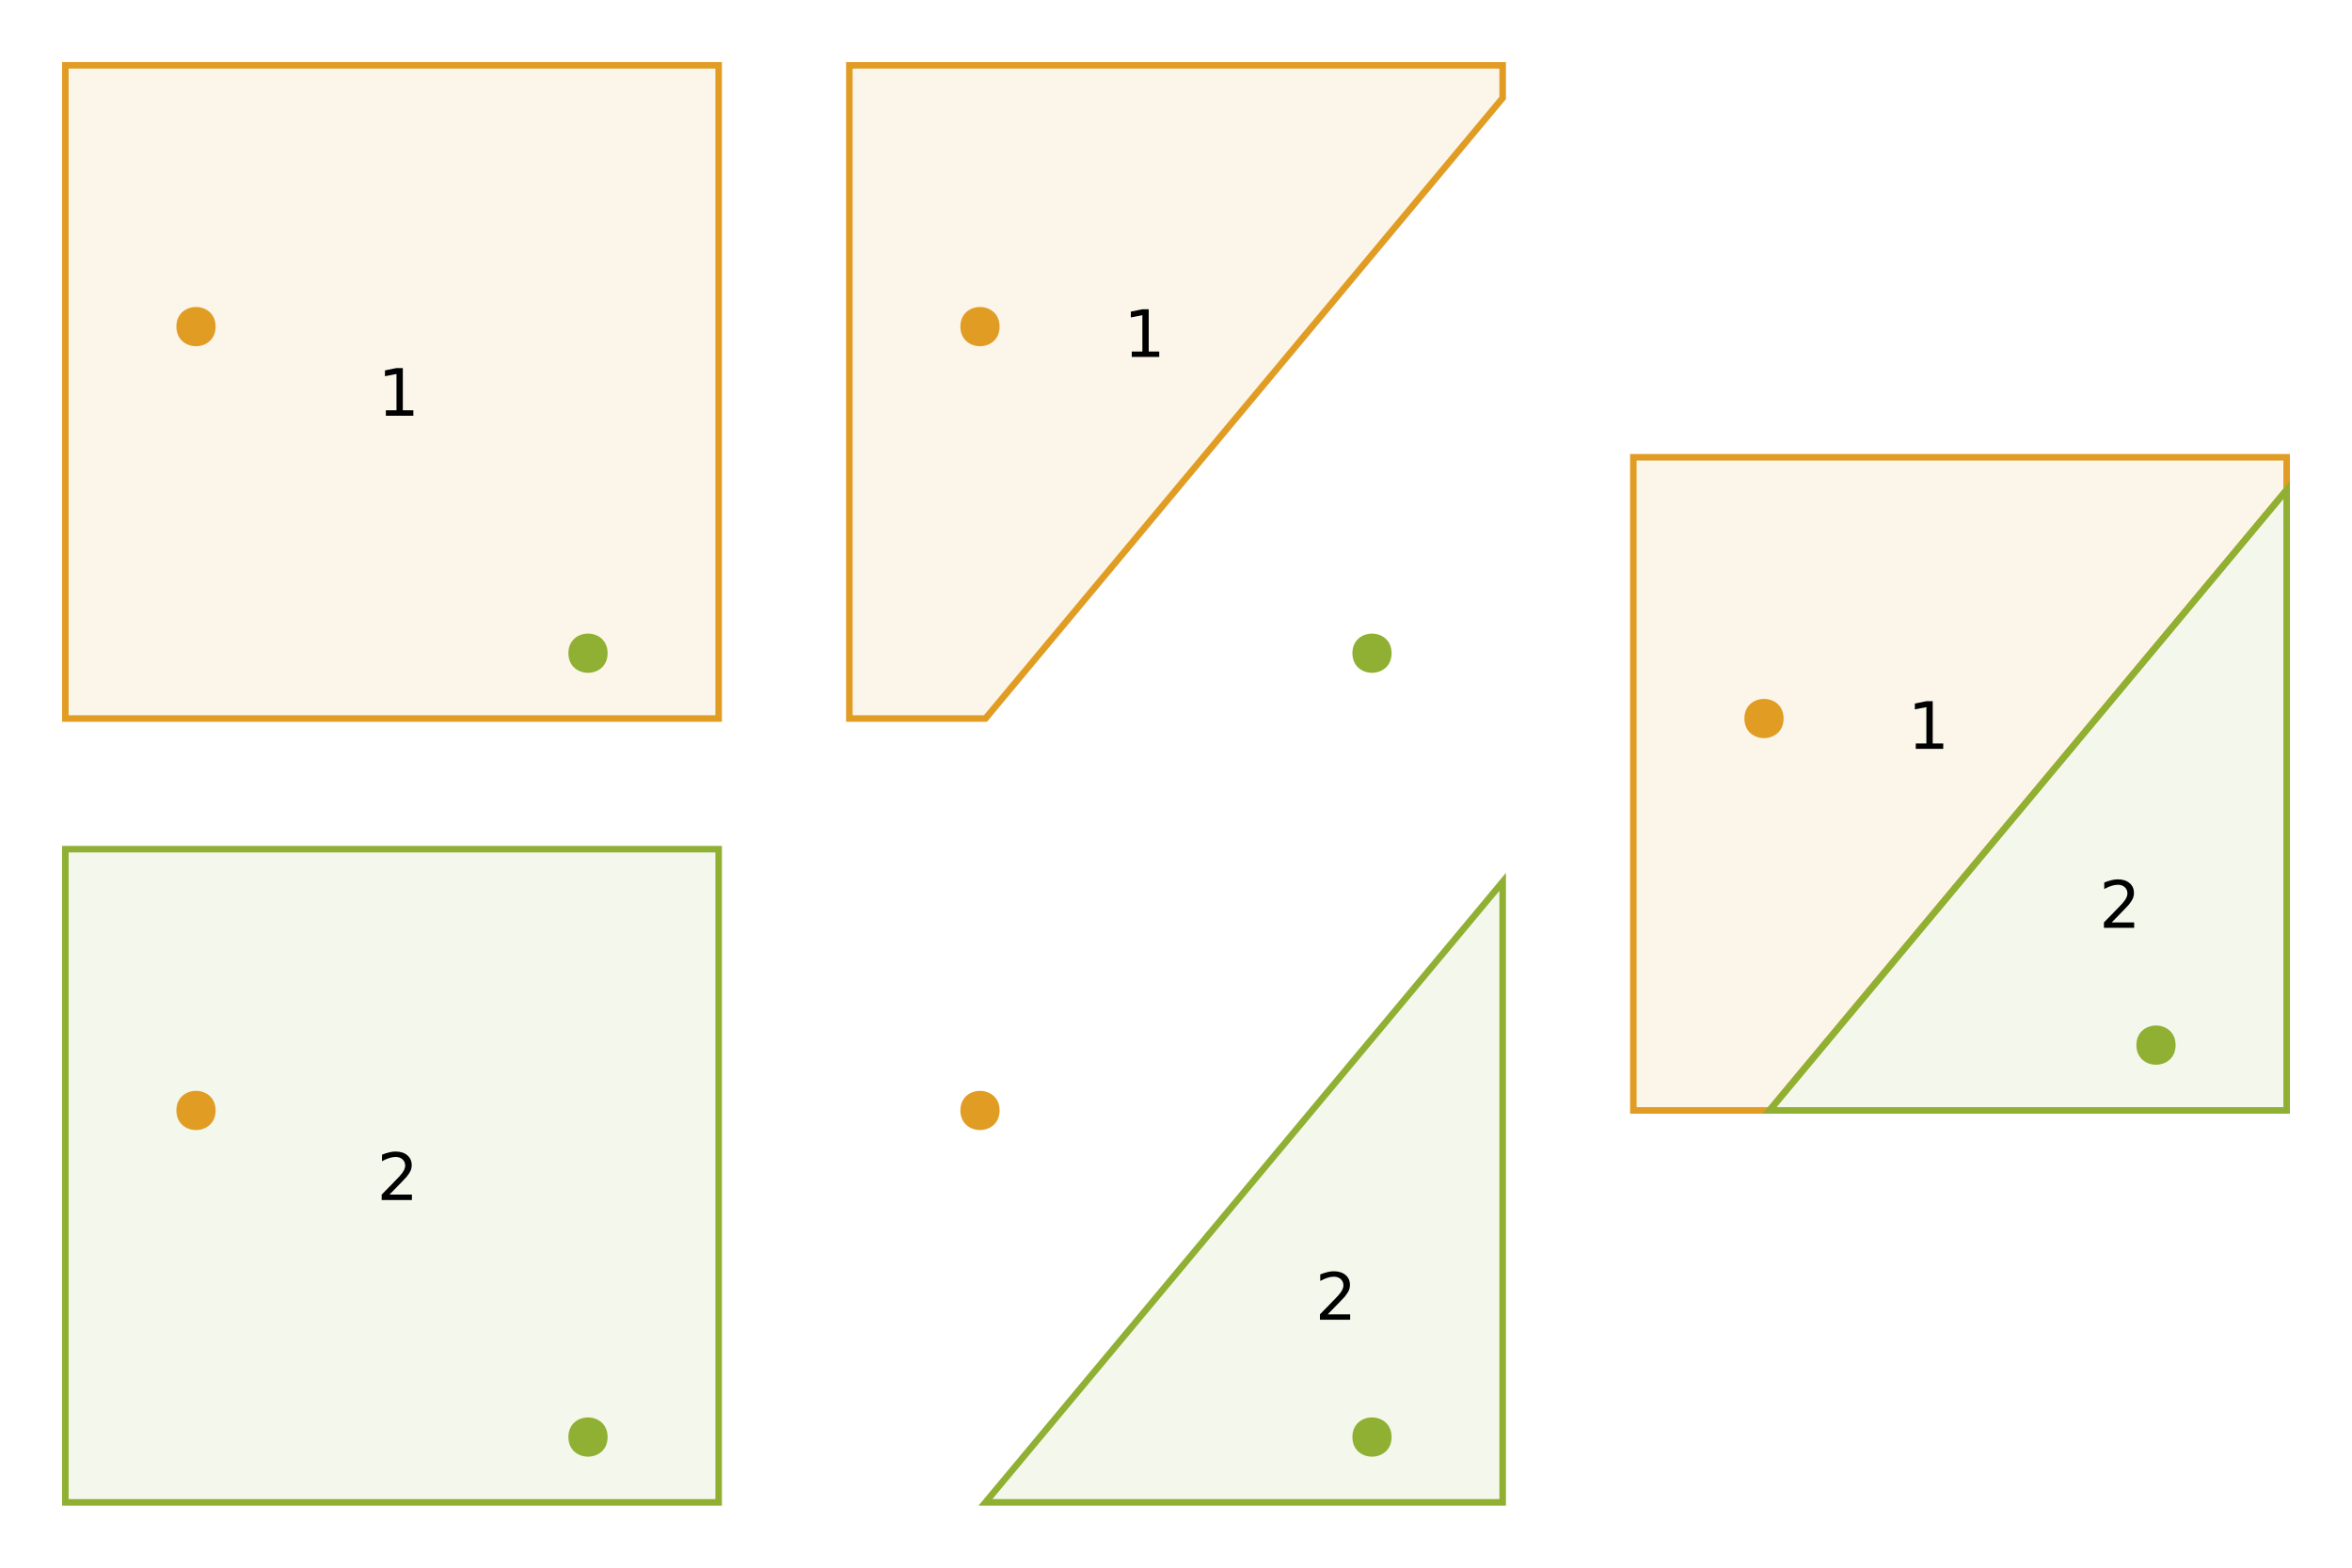
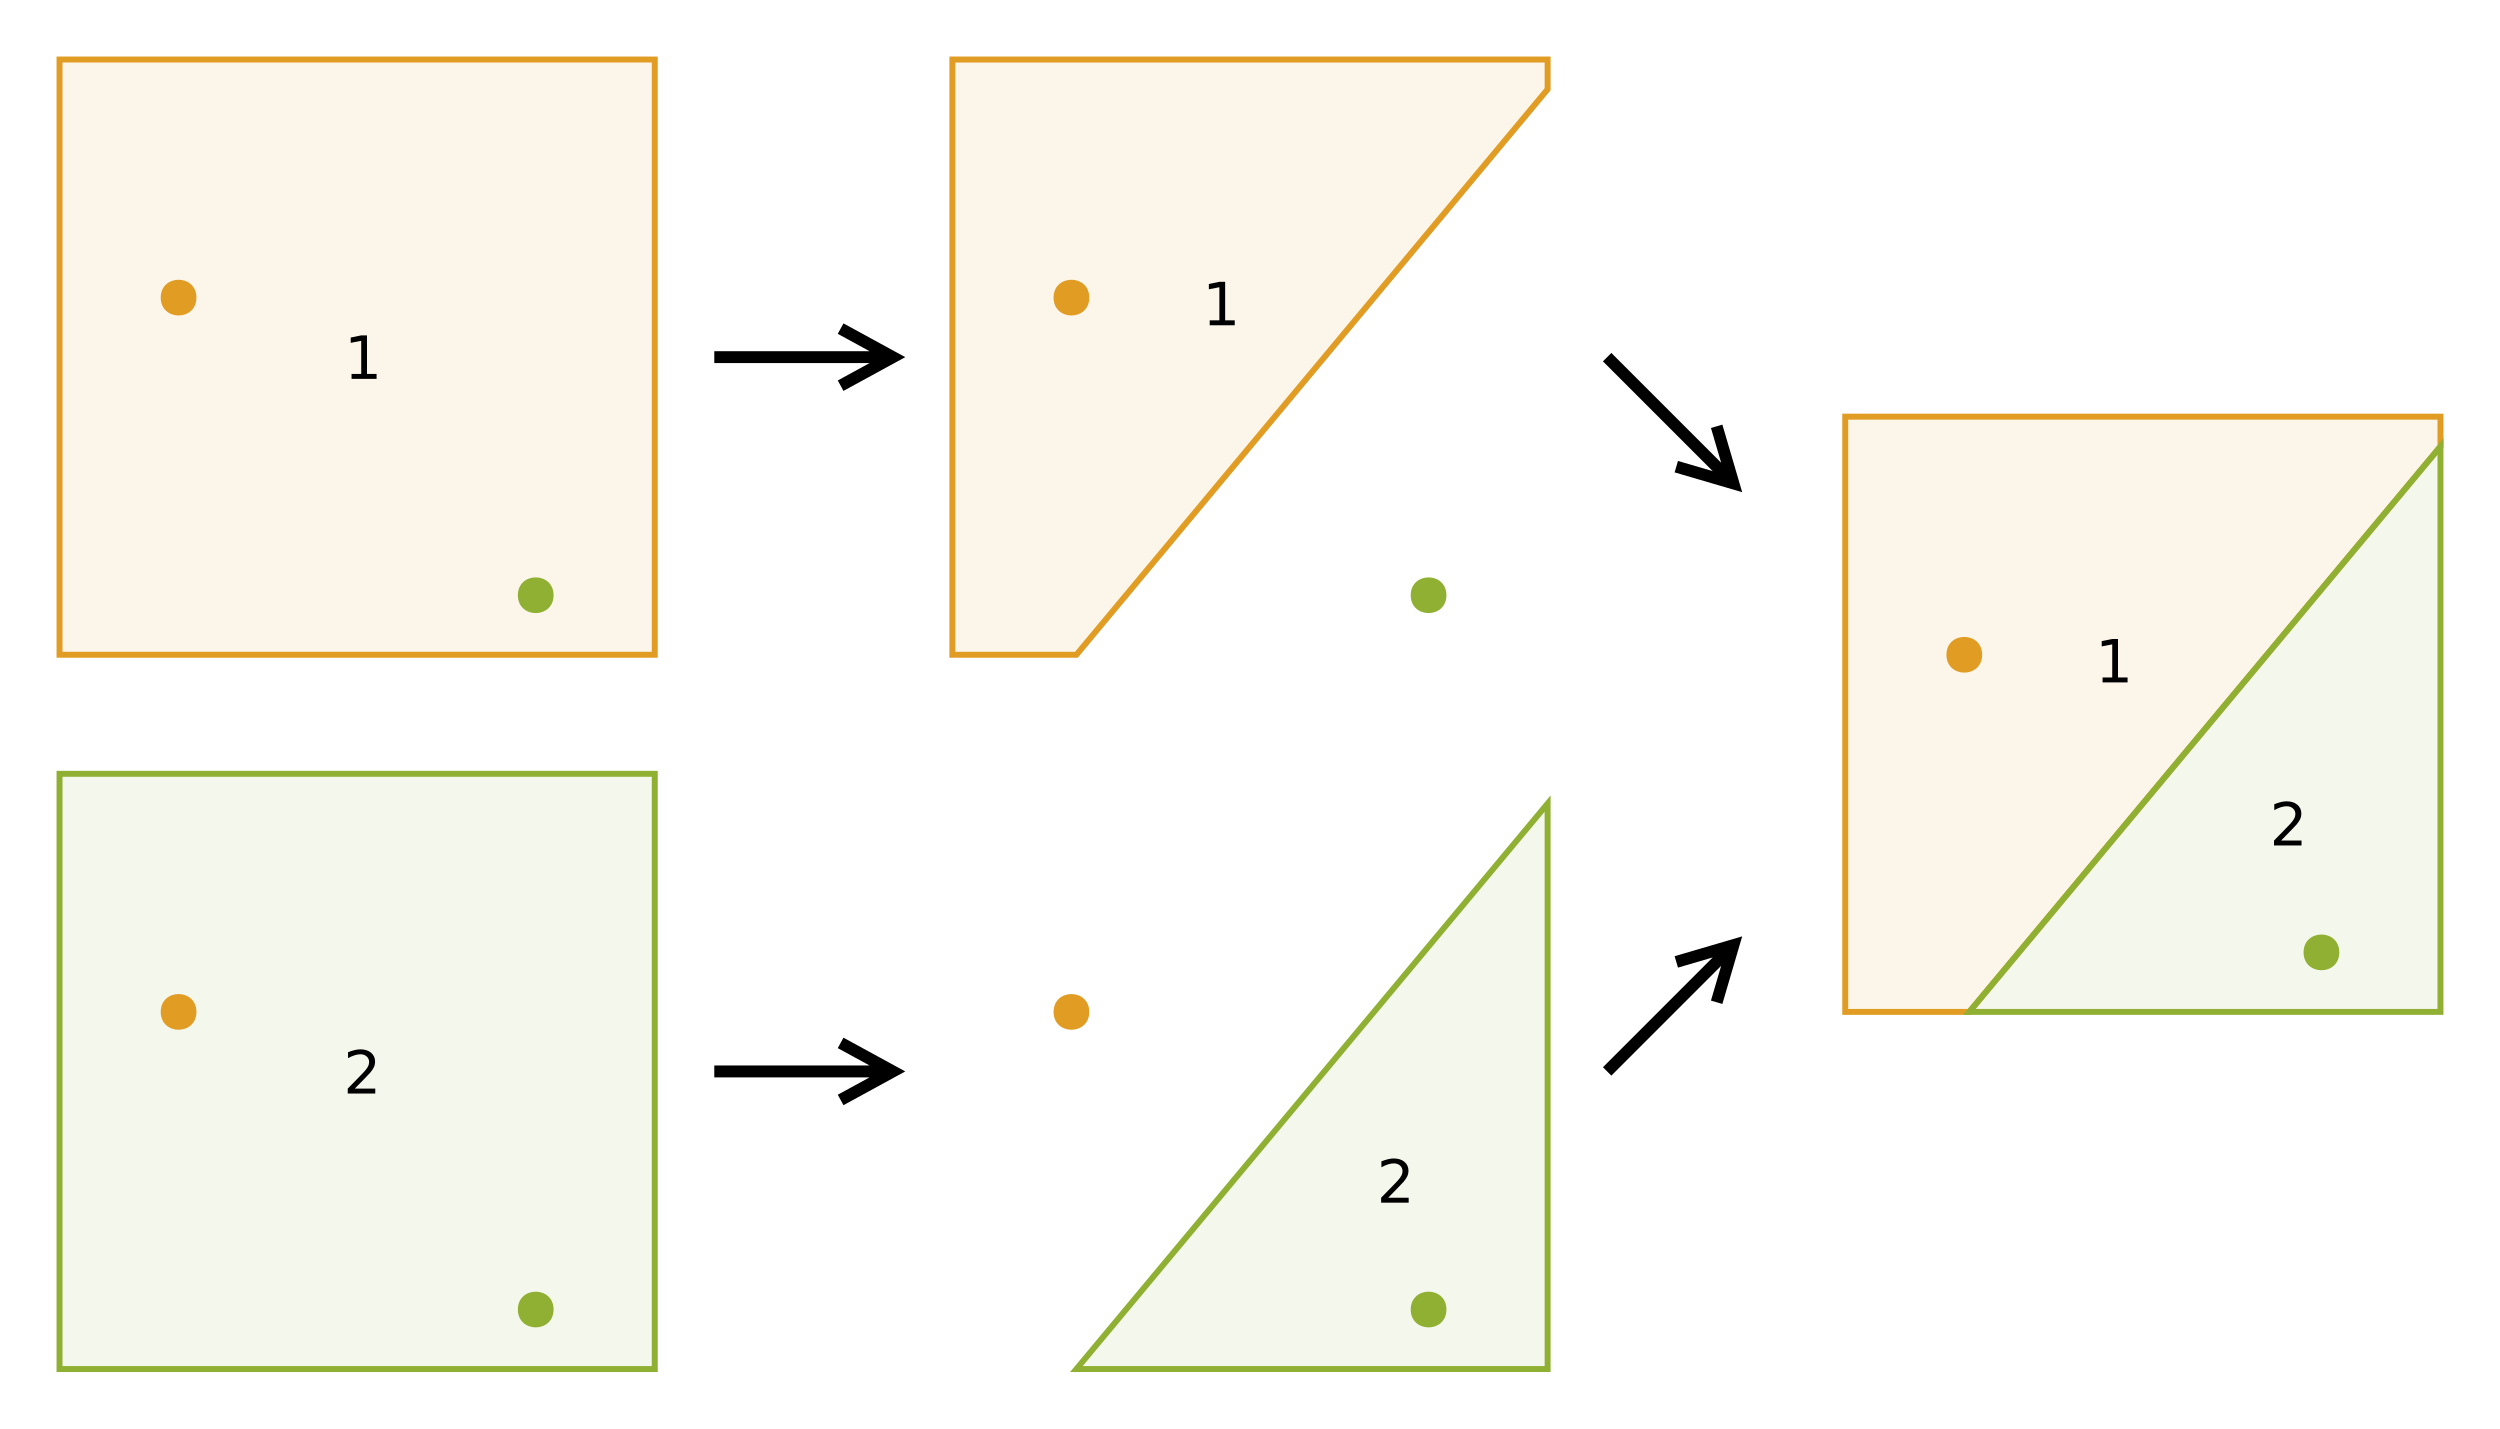
- <svg xmlns="http://www.w3.org/2000/svg" xmlns:xlink="http://www.w3.org/1999/xlink" width="360pt" height="240pt" viewBox="0 0 360 240" version="1.1">
+ <svg xmlns="http://www.w3.org/2000/svg" xmlns:xlink="http://www.w3.org/1999/xlink" width="420pt" height="240pt" viewBox="0 0 420 240" version="1.1">
  <defs>
    <g>
      <symbol overflow="visible" id="glyph0-0">
        <path style="stroke:none;" d="M 0.5 1.766 L 0.5 -7.047 L 5.5 -7.047 L 5.5 1.766 Z M 1.062 1.219 L 4.938 1.219 L 4.938 -6.484 L 1.062 -6.484 Z M 1.062 1.219 " />
      </symbol>
      <symbol overflow="visible" id="glyph0-1">
        <path style="stroke:none;" d="M 1.234 -0.828 L 2.859 -0.828 L 2.859 -6.391 L 1.094 -6.047 L 1.094 -6.938 L 2.844 -7.297 L 3.828 -7.297 L 3.828 -0.828 L 5.438 -0.828 L 5.438 0 L 1.234 0 Z M 1.234 -0.828 " />
      </symbol>
      <symbol overflow="visible" id="glyph0-2">
        <path style="stroke:none;" d="M 1.922 -0.828 L 5.359 -0.828 L 5.359 0 L 0.734 0 L 0.734 -0.828 C 1.109 -1.211 1.617 -1.734 2.266 -2.391 C 2.91 -3.047 3.316 -3.469 3.484 -3.656 C 3.797 -4.008 4.016 -4.305 4.141 -4.547 C 4.266 -4.797 4.328 -5.039 4.328 -5.281 C 4.328 -5.664 4.191 -5.977 3.922 -6.219 C 3.648 -6.469 3.297 -6.594 2.859 -6.594 C 2.547 -6.594 2.219 -6.535 1.875 -6.422 C 1.539 -6.316 1.176 -6.156 0.781 -5.938 L 0.781 -6.938 C 1.176 -7.094 1.547 -7.211 1.891 -7.297 C 2.234 -7.379 2.551 -7.422 2.844 -7.422 C 3.594 -7.422 4.191 -7.234 4.641 -6.859 C 5.098 -6.484 5.328 -5.977 5.328 -5.344 C 5.328 -5.039 5.27 -4.754 5.156 -4.484 C 5.039 -4.223 4.836 -3.91 4.547 -3.547 C 4.461 -3.453 4.203 -3.176 3.766 -2.719 C 3.328 -2.27 2.711 -1.641 1.922 -0.828 Z M 1.922 -0.828 " />
      </symbol>
    </g>
  </defs>
  <g id="surface188">
    <path style="fill:none;stroke-width:1;stroke-linecap:butt;stroke-linejoin:miter;stroke:rgb(88.072%,61.104%,14.205%);stroke-opacity:1;stroke-miterlimit:10;" d="M 0 0 L 100 0 L 100 100 L 0 100 Z M 0 0 " transform="matrix(1,0,0,1,10,10)" />
    <path style=" stroke:none;fill-rule:nonzero;fill:rgb(88.072%,61.104%,14.205%);fill-opacity:0.1;" d="M 10 10 L 110 10 L 110 110 L 10 110 Z M 10 10 " />
    <g style="fill:rgb(0%,0%,0%);fill-opacity:1;">
      <use xlink:href="#glyph0-1" x="57.828" y="63.645" />
    </g>
    <path style=" stroke:none;fill-rule:nonzero;fill:rgb(88.072%,61.104%,14.205%);fill-opacity:1;" d="M 33 50 C 33 54 27 54 27 50 C 27 46 33 46 33 50 " />
    <path style=" stroke:none;fill-rule:nonzero;fill:rgb(56.018%,69.157%,19.488%);fill-opacity:1;" d="M 93 100 C 93 104 87 104 87 100 C 87 96 93 96 93 100 " />
+     <path style="fill:none;stroke-width:2;stroke-linecap:butt;stroke-linejoin:miter;stroke:rgb(0%,0%,0%);stroke-opacity:1;stroke-miterlimit:10;" d="M 110 50 L 140 50 M 131.223 45.207 L 140 50 L 131.223 54.793 " transform="matrix(1,0,0,1,10,10)" />
    <path style="fill:none;stroke-width:1;stroke-linecap:butt;stroke-linejoin:miter;stroke:rgb(56.018%,69.157%,19.488%);stroke-opacity:1;stroke-miterlimit:10;" d="M 0 0 L 100 0 L 100 100 L 0 100 Z M 0 0 " transform="matrix(1,0,0,1,10,130)" />
    <path style=" stroke:none;fill-rule:nonzero;fill:rgb(56.018%,69.157%,19.488%);fill-opacity:0.1;" d="M 10 130 L 110 130 L 110 230 L 10 230 Z M 10 130 " />
    <g style="fill:rgb(0%,0%,0%);fill-opacity:1;">
      <use xlink:href="#glyph0-2" x="57.688" y="183.711" />
    </g>
    <path style=" stroke:none;fill-rule:nonzero;fill:rgb(56.018%,69.157%,19.488%);fill-opacity:1;" d="M 93 220 C 93 224 87 224 87 220 C 87 216 93 216 93 220 " />
    <path style=" stroke:none;fill-rule:nonzero;fill:rgb(88.072%,61.104%,14.205%);fill-opacity:1;" d="M 33 170 C 33 174 27 174 27 170 C 27 166 33 166 33 170 " />
-     <path style="fill:none;stroke-width:1;stroke-linecap:butt;stroke-linejoin:miter;stroke:rgb(88.072%,61.104%,14.205%);stroke-opacity:1;stroke-miterlimit:10;" d="M 0 0 L 100 0 L 100 5 L 20.832 100 L 0 100 Z M 0 0 " transform="matrix(1,0,0,1,130,10)" />
-     <path style=" stroke:none;fill-rule:nonzero;fill:rgb(88.072%,61.104%,14.205%);fill-opacity:0.1;" d="M 130 10 L 230 10 L 230 15 L 150.832 110 L 130 110 Z M 130 10 " />
+     <path style="fill:none;stroke-width:2;stroke-linecap:butt;stroke-linejoin:miter;stroke:rgb(0%,0%,0%);stroke-opacity:1;stroke-miterlimit:10;" d="M 110 50 L 140 50 M 131.223 45.207 L 140 50 L 131.223 54.793 " transform="matrix(1,0,0,1,10,130)" />
+     <path style="fill:none;stroke-width:1;stroke-linecap:butt;stroke-linejoin:miter;stroke:rgb(88.072%,61.104%,14.205%);stroke-opacity:1;stroke-miterlimit:10;" d="M 0 0 L 100 0 L 100 5 L 20.832 100 L 0 100 Z M 0 0 " transform="matrix(1,0,0,1,160,10)" />
+     <path style=" stroke:none;fill-rule:nonzero;fill:rgb(88.072%,61.104%,14.205%);fill-opacity:0.1;" d="M 160 10 L 260 10 L 260 15 L 180.832 110 L 160 110 Z M 160 10 " />
    <g style="fill:rgb(0%,0%,0%);fill-opacity:1;">
-       <use xlink:href="#glyph0-1" x="171.996" y="54.645" />
+       <use xlink:href="#glyph0-1" x="201.996" y="54.645" />
    </g>
-     <path style=" stroke:none;fill-rule:nonzero;fill:rgb(88.072%,61.104%,14.205%);fill-opacity:1;" d="M 153 50 C 153 54 147 54 147 50 C 147 46 153 46 153 50 " />
-     <path style=" stroke:none;fill-rule:nonzero;fill:rgb(56.018%,69.157%,19.488%);fill-opacity:1;" d="M 213 100 C 213 104 207 104 207 100 C 207 96 213 96 213 100 " />
-     <path style="fill:none;stroke-width:1;stroke-linecap:butt;stroke-linejoin:miter;stroke:rgb(56.018%,69.157%,19.488%);stroke-opacity:1;stroke-miterlimit:10;" d="M 20.832 100 L 100 5 L 100 100 Z M 20.832 100 " transform="matrix(1,0,0,1,130,130)" />
-     <path style=" stroke:none;fill-rule:nonzero;fill:rgb(56.018%,69.157%,19.488%);fill-opacity:0.1;" d="M 150.832 230 L 230 135 L 230 230 Z M 150.832 230 " />
+     <path style=" stroke:none;fill-rule:nonzero;fill:rgb(88.072%,61.104%,14.205%);fill-opacity:1;" d="M 183 50 C 183 54 177 54 177 50 C 177 46 183 46 183 50 " />
+     <path style=" stroke:none;fill-rule:nonzero;fill:rgb(56.018%,69.157%,19.488%);fill-opacity:1;" d="M 243 100 C 243 104 237 104 237 100 C 237 96 243 96 243 100 " />
+     <path style="fill:none;stroke-width:2;stroke-linecap:butt;stroke-linejoin:miter;stroke:rgb(0%,0%,0%);stroke-opacity:1;stroke-miterlimit:10;" d="M 110 50 L 131.215 71.215 M 128.398 61.617 L 131.215 71.215 L 121.617 68.398 " transform="matrix(1,0,0,1,160,10)" />
+     <path style="fill:none;stroke-width:1;stroke-linecap:butt;stroke-linejoin:miter;stroke:rgb(56.018%,69.157%,19.488%);stroke-opacity:1;stroke-miterlimit:10;" d="M 20.832 100 L 100 5 L 100 100 Z M 20.832 100 " transform="matrix(1,0,0,1,160,130)" />
+     <path style=" stroke:none;fill-rule:nonzero;fill:rgb(56.018%,69.157%,19.488%);fill-opacity:0.1;" d="M 180.832 230 L 260 135 L 260 230 Z M 180.832 230 " />
    <g style="fill:rgb(0%,0%,0%);fill-opacity:1;">
-       <use xlink:href="#glyph0-2" x="201.297" y="202.043" />
+       <use xlink:href="#glyph0-2" x="231.297" y="202.043" />
    </g>
-     <path style=" stroke:none;fill-rule:nonzero;fill:rgb(56.018%,69.157%,19.488%);fill-opacity:1;" d="M 213 220 C 213 224 207 224 207 220 C 207 216 213 216 213 220 " />
-     <path style=" stroke:none;fill-rule:nonzero;fill:rgb(88.072%,61.104%,14.205%);fill-opacity:1;" d="M 153 170 C 153 174 147 174 147 170 C 147 166 153 166 153 170 " />
-     <path style="fill:none;stroke-width:1;stroke-linecap:butt;stroke-linejoin:miter;stroke:rgb(88.072%,61.104%,14.205%);stroke-opacity:1;stroke-miterlimit:10;" d="M 0 0 L 100 0 L 100 5 L 20.832 100 L 0 100 Z M 0 0 " transform="matrix(1,0,0,1,250,70)" />
-     <path style=" stroke:none;fill-rule:nonzero;fill:rgb(88.072%,61.104%,14.205%);fill-opacity:0.1;" d="M 250 70 L 350 70 L 350 75 L 270.832 170 L 250 170 Z M 250 70 " />
+     <path style=" stroke:none;fill-rule:nonzero;fill:rgb(56.018%,69.157%,19.488%);fill-opacity:1;" d="M 243 220 C 243 224 237 224 237 220 C 237 216 243 216 243 220 " />
+     <path style=" stroke:none;fill-rule:nonzero;fill:rgb(88.072%,61.104%,14.205%);fill-opacity:1;" d="M 183 170 C 183 174 177 174 177 170 C 177 166 183 166 183 170 " />
+     <path style="fill:none;stroke-width:2;stroke-linecap:butt;stroke-linejoin:miter;stroke:rgb(0%,0%,0%);stroke-opacity:1;stroke-miterlimit:10;" d="M 110 50 L 131.215 28.785 M 121.617 31.602 L 131.215 28.785 L 128.398 38.383 " transform="matrix(1,0,0,1,160,130)" />
+     <path style="fill:none;stroke-width:1;stroke-linecap:butt;stroke-linejoin:miter;stroke:rgb(88.072%,61.104%,14.205%);stroke-opacity:1;stroke-miterlimit:10;" d="M 0 0 L 100 0 L 100 5 L 20.832 100 L 0 100 Z M 0 0 " transform="matrix(1,0,0,1,310,70)" />
+     <path style=" stroke:none;fill-rule:nonzero;fill:rgb(88.072%,61.104%,14.205%);fill-opacity:0.1;" d="M 310 70 L 410 70 L 410 75 L 330.832 170 L 310 170 Z M 310 70 " />
    <g style="fill:rgb(0%,0%,0%);fill-opacity:1;">
-       <use xlink:href="#glyph0-1" x="291.996" y="114.645" />
+       <use xlink:href="#glyph0-1" x="351.996" y="114.645" />
    </g>
-     <path style=" stroke:none;fill-rule:nonzero;fill:rgb(88.072%,61.104%,14.205%);fill-opacity:1;" d="M 273 110 C 273 114 267 114 267 110 C 267 106 273 106 273 110 " />
-     <path style="fill:none;stroke-width:1;stroke-linecap:butt;stroke-linejoin:miter;stroke:rgb(56.018%,69.157%,19.488%);stroke-opacity:1;stroke-miterlimit:10;" d="M 20.832 100 L 100 5 L 100 100 Z M 20.832 100 " transform="matrix(1,0,0,1,250,70)" />
-     <path style=" stroke:none;fill-rule:nonzero;fill:rgb(56.018%,69.157%,19.488%);fill-opacity:0.1;" d="M 270.832 170 L 350 75 L 350 170 Z M 270.832 170 " />
+     <path style=" stroke:none;fill-rule:nonzero;fill:rgb(88.072%,61.104%,14.205%);fill-opacity:1;" d="M 333 110 C 333 114 327 114 327 110 C 327 106 333 106 333 110 " />
+     <path style="fill:none;stroke-width:1;stroke-linecap:butt;stroke-linejoin:miter;stroke:rgb(56.018%,69.157%,19.488%);stroke-opacity:1;stroke-miterlimit:10;" d="M 20.832 100 L 100 5 L 100 100 Z M 20.832 100 " transform="matrix(1,0,0,1,310,70)" />
+     <path style=" stroke:none;fill-rule:nonzero;fill:rgb(56.018%,69.157%,19.488%);fill-opacity:0.1;" d="M 330.832 170 L 410 75 L 410 170 Z M 330.832 170 " />
    <g style="fill:rgb(0%,0%,0%);fill-opacity:1;">
-       <use xlink:href="#glyph0-2" x="321.297" y="142.043" />
+       <use xlink:href="#glyph0-2" x="381.297" y="142.043" />
    </g>
-     <path style=" stroke:none;fill-rule:nonzero;fill:rgb(56.018%,69.157%,19.488%);fill-opacity:1;" d="M 333 160 C 333 164 327 164 327 160 C 327 156 333 156 333 160 " />
+     <path style=" stroke:none;fill-rule:nonzero;fill:rgb(56.018%,69.157%,19.488%);fill-opacity:1;" d="M 393 160 C 393 164 387 164 387 160 C 387 156 393 156 393 160 " />
  </g>
</svg>
